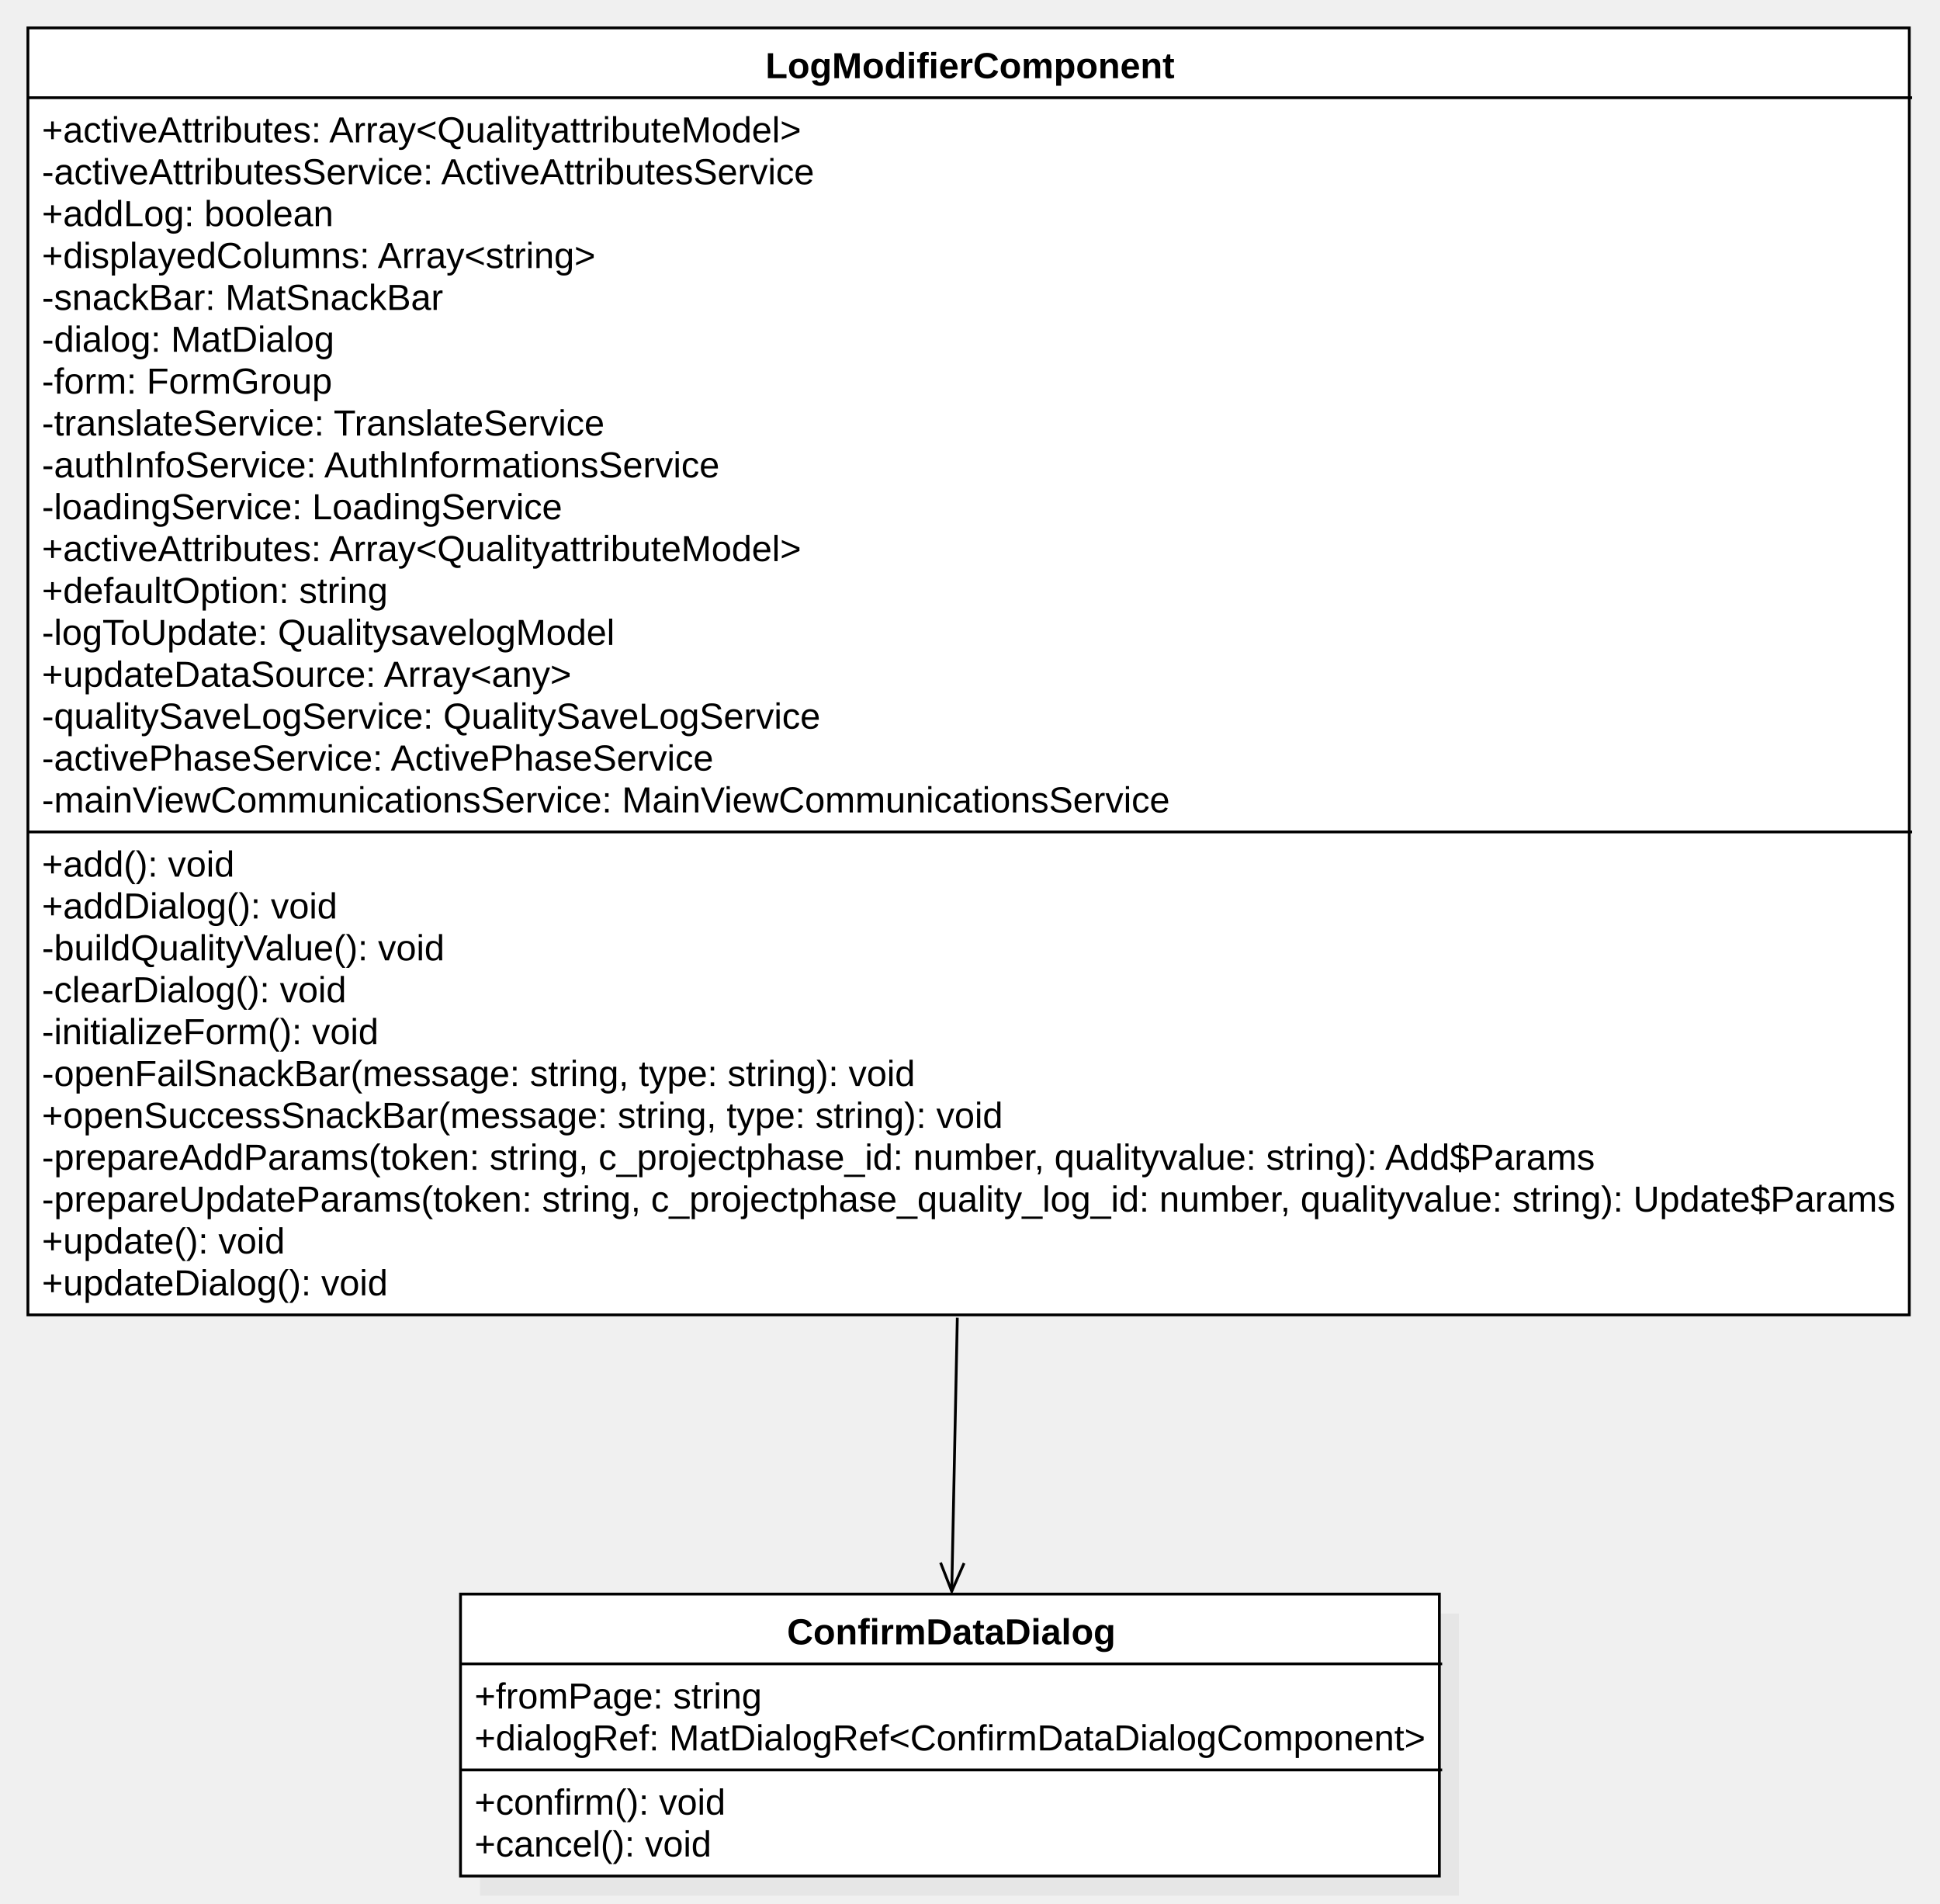
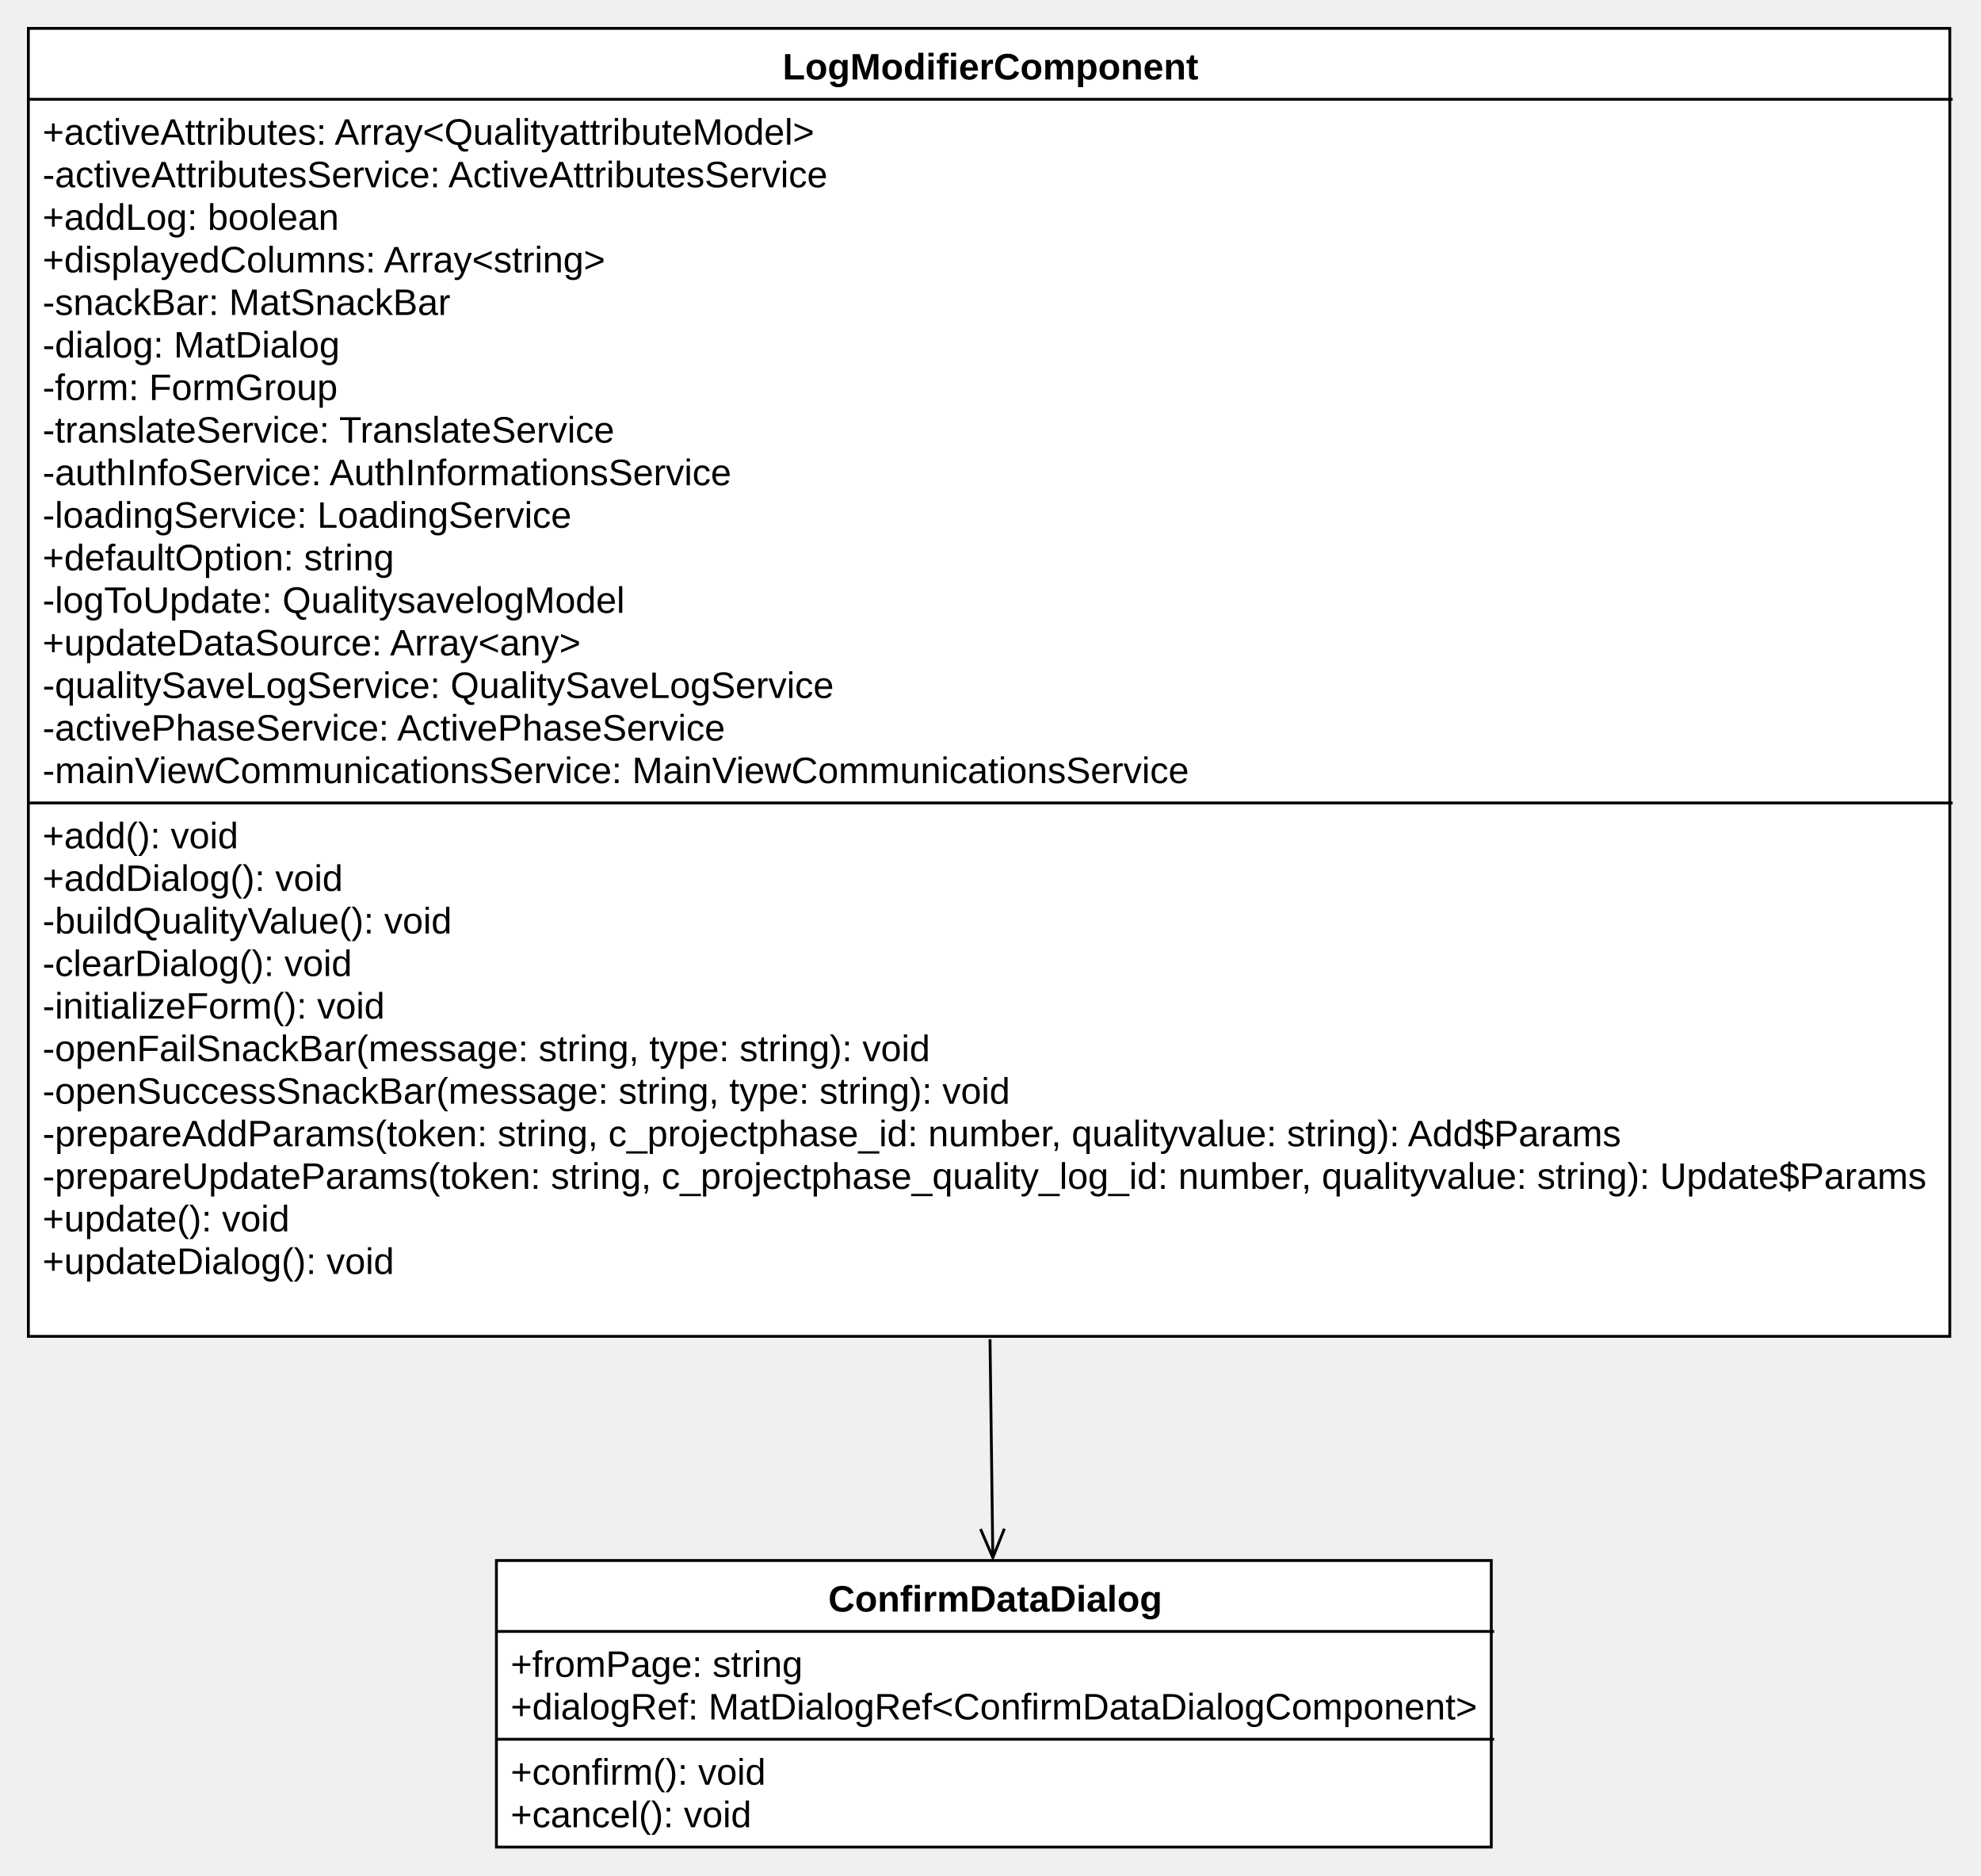
- <svg xmlns="http://www.w3.org/2000/svg" version="1.1" width="695.085" height="682">
+ <svg xmlns="http://www.w3.org/2000/svg" version="1.1" width="698.348" height="661">
  <defs />
  <g>
    <g>
-       <rect fill="#ffffff" stroke="none" x="1165" y="607" width="674.085" height="461" transform="matrix(1 0 0 1 -1155 -597)" />
-     </g>
-     <g>
-       <path fill="none" stroke="#000000" paint-order="fill stroke markers" d=" M 10 10 L 684.085 10 L 684.085 471 L 10 471 L 10 10 Z Z" stroke-miterlimit="10" stroke-dasharray="" />
-     </g>
-     <g>
-       <path fill="none" stroke="#000000" paint-order="fill stroke markers" d=" M 10 35 L 685.085 35" stroke-miterlimit="10" stroke-dasharray="" />
-     </g>
-     <g>
-       <path fill="none" stroke="#000000" paint-order="fill stroke markers" d=" M 10 298 L 685.085 298" stroke-miterlimit="10" stroke-dasharray="" />
-     </g>
-     <g>
-       <g>
-         <path fill="none" stroke="none" />
-         <text fill="#000000" stroke="none" font-family="Arial" font-size="13px" font-style="normal" font-weight="bold" text-decoration="undefined" x="1502.543" y="620.5" text-anchor="middle" dominant-baseline="central" transform="matrix(1 0 0 1 -1155 -597)">LogModifierComponent</text>
-       </g>
-     </g>
-     <g>
-       <g>
-         <path fill="none" stroke="none" />
-         <text fill="#000000" stroke="none" font-family="Arial" font-size="13px" font-style="normal" font-weight="normal" text-decoration="undefined" x="1170" y="643.5" text-anchor="start" dominant-baseline="central" transform="matrix(1 0 0 1 -1155 -597)">+activeAttributes: Array&lt;QualityattributeModel&gt;</text>
-       </g>
-     </g>
-     <g>
-       <g>
-         <path fill="none" stroke="none" />
-         <text fill="#000000" stroke="none" font-family="Arial" font-size="13px" font-style="normal" font-weight="normal" text-decoration="undefined" x="1170" y="658.5" text-anchor="start" dominant-baseline="central" transform="matrix(1 0 0 1 -1155 -597)">-activeAttributesService: ActiveAttributesService</text>
-       </g>
-     </g>
-     <g>
-       <g>
-         <path fill="none" stroke="none" />
-         <text fill="#000000" stroke="none" font-family="Arial" font-size="13px" font-style="normal" font-weight="normal" text-decoration="undefined" x="1170" y="673.5" text-anchor="start" dominant-baseline="central" transform="matrix(1 0 0 1 -1155 -597)">+addLog: boolean</text>
-       </g>
-     </g>
-     <g>
-       <g>
-         <path fill="none" stroke="none" />
-         <text fill="#000000" stroke="none" font-family="Arial" font-size="13px" font-style="normal" font-weight="normal" text-decoration="undefined" x="1170" y="688.5" text-anchor="start" dominant-baseline="central" transform="matrix(1 0 0 1 -1155 -597)">+displayedColumns: Array&lt;string&gt;</text>
-       </g>
-     </g>
-     <g>
-       <g>
-         <path fill="none" stroke="none" />
-         <text fill="#000000" stroke="none" font-family="Arial" font-size="13px" font-style="normal" font-weight="normal" text-decoration="undefined" x="1170" y="703.5" text-anchor="start" dominant-baseline="central" transform="matrix(1 0 0 1 -1155 -597)">-snackBar: MatSnackBar</text>
-       </g>
-     </g>
-     <g>
-       <g>
-         <path fill="none" stroke="none" />
-         <text fill="#000000" stroke="none" font-family="Arial" font-size="13px" font-style="normal" font-weight="normal" text-decoration="undefined" x="1170" y="718.5" text-anchor="start" dominant-baseline="central" transform="matrix(1 0 0 1 -1155 -597)">-dialog: MatDialog</text>
-       </g>
-     </g>
-     <g>
-       <g>
-         <path fill="none" stroke="none" />
-         <text fill="#000000" stroke="none" font-family="Arial" font-size="13px" font-style="normal" font-weight="normal" text-decoration="undefined" x="1170" y="733.5" text-anchor="start" dominant-baseline="central" transform="matrix(1 0 0 1 -1155 -597)">-form: FormGroup</text>
-       </g>
-     </g>
-     <g>
-       <g>
-         <path fill="none" stroke="none" />
-         <text fill="#000000" stroke="none" font-family="Arial" font-size="13px" font-style="normal" font-weight="normal" text-decoration="undefined" x="1170" y="748.5" text-anchor="start" dominant-baseline="central" transform="matrix(1 0 0 1 -1155 -597)">-translateService: TranslateService</text>
-       </g>
-     </g>
-     <g>
-       <g>
-         <path fill="none" stroke="none" />
-         <text fill="#000000" stroke="none" font-family="Arial" font-size="13px" font-style="normal" font-weight="normal" text-decoration="undefined" x="1170" y="763.5" text-anchor="start" dominant-baseline="central" transform="matrix(1 0 0 1 -1155 -597)">-authInfoService: AuthInformationsService</text>
-       </g>
-     </g>
-     <g>
-       <g>
-         <path fill="none" stroke="none" />
-         <text fill="#000000" stroke="none" font-family="Arial" font-size="13px" font-style="normal" font-weight="normal" text-decoration="undefined" x="1170" y="778.5" text-anchor="start" dominant-baseline="central" transform="matrix(1 0 0 1 -1155 -597)">-loadingService: LoadingService</text>
-       </g>
-     </g>
-     <g>
-       <g>
-         <path fill="none" stroke="none" />
-         <text fill="#000000" stroke="none" font-family="Arial" font-size="13px" font-style="normal" font-weight="normal" text-decoration="undefined" x="1170" y="793.5" text-anchor="start" dominant-baseline="central" transform="matrix(1 0 0 1 -1155 -597)">+activeAttributes: Array&lt;QualityattributeModel&gt;</text>
-       </g>
-     </g>
-     <g>
-       <g>
-         <path fill="none" stroke="none" />
-         <text fill="#000000" stroke="none" font-family="Arial" font-size="13px" font-style="normal" font-weight="normal" text-decoration="undefined" x="1170" y="808.5" text-anchor="start" dominant-baseline="central" transform="matrix(1 0 0 1 -1155 -597)">+defaultOption: string</text>
-       </g>
-     </g>
-     <g>
-       <g>
-         <path fill="none" stroke="none" />
-         <text fill="#000000" stroke="none" font-family="Arial" font-size="13px" font-style="normal" font-weight="normal" text-decoration="undefined" x="1170" y="823.5" text-anchor="start" dominant-baseline="central" transform="matrix(1 0 0 1 -1155 -597)">-logToUpdate: QualitysavelogModel</text>
-       </g>
-     </g>
-     <g>
-       <g>
-         <path fill="none" stroke="none" />
-         <text fill="#000000" stroke="none" font-family="Arial" font-size="13px" font-style="normal" font-weight="normal" text-decoration="undefined" x="1170" y="838.5" text-anchor="start" dominant-baseline="central" transform="matrix(1 0 0 1 -1155 -597)">+updateDataSource: Array&lt;any&gt;</text>
-       </g>
-     </g>
-     <g>
-       <g>
-         <path fill="none" stroke="none" />
-         <text fill="#000000" stroke="none" font-family="Arial" font-size="13px" font-style="normal" font-weight="normal" text-decoration="undefined" x="1170" y="853.5" text-anchor="start" dominant-baseline="central" transform="matrix(1 0 0 1 -1155 -597)">-qualitySaveLogService: QualitySaveLogService</text>
-       </g>
-     </g>
-     <g>
-       <g>
-         <path fill="none" stroke="none" />
-         <text fill="#000000" stroke="none" font-family="Arial" font-size="13px" font-style="normal" font-weight="normal" text-decoration="undefined" x="1170" y="868.5" text-anchor="start" dominant-baseline="central" transform="matrix(1 0 0 1 -1155 -597)">-activePhaseService: ActivePhaseService</text>
-       </g>
-     </g>
-     <g>
-       <g>
-         <path fill="none" stroke="none" />
-         <text fill="#000000" stroke="none" font-family="Arial" font-size="13px" font-style="normal" font-weight="normal" text-decoration="undefined" x="1170" y="883.5" text-anchor="start" dominant-baseline="central" transform="matrix(1 0 0 1 -1155 -597)">-mainViewCommunicationsService: MainViewCommunicationsService</text>
-       </g>
-     </g>
-     <g>
-       <g>
-         <path fill="none" stroke="none" />
-         <text fill="#000000" stroke="none" font-family="Arial" font-size="13px" font-style="normal" font-weight="normal" text-decoration="undefined" x="1170" y="906.5" text-anchor="start" dominant-baseline="central" transform="matrix(1 0 0 1 -1155 -597)">+add(): void</text>
-       </g>
-     </g>
-     <g>
-       <g>
-         <path fill="none" stroke="none" />
-         <text fill="#000000" stroke="none" font-family="Arial" font-size="13px" font-style="normal" font-weight="normal" text-decoration="undefined" x="1170" y="921.5" text-anchor="start" dominant-baseline="central" transform="matrix(1 0 0 1 -1155 -597)">+addDialog(): void</text>
-       </g>
-     </g>
-     <g>
-       <g>
-         <path fill="none" stroke="none" />
-         <text fill="#000000" stroke="none" font-family="Arial" font-size="13px" font-style="normal" font-weight="normal" text-decoration="undefined" x="1170" y="936.5" text-anchor="start" dominant-baseline="central" transform="matrix(1 0 0 1 -1155 -597)">-buildQualityValue(): void</text>
-       </g>
-     </g>
-     <g>
-       <g>
-         <path fill="none" stroke="none" />
-         <text fill="#000000" stroke="none" font-family="Arial" font-size="13px" font-style="normal" font-weight="normal" text-decoration="undefined" x="1170" y="951.5" text-anchor="start" dominant-baseline="central" transform="matrix(1 0 0 1 -1155 -597)">-clearDialog(): void</text>
-       </g>
-     </g>
-     <g>
-       <g>
-         <path fill="none" stroke="none" />
-         <text fill="#000000" stroke="none" font-family="Arial" font-size="13px" font-style="normal" font-weight="normal" text-decoration="undefined" x="1170" y="966.5" text-anchor="start" dominant-baseline="central" transform="matrix(1 0 0 1 -1155 -597)">-initializeForm(): void</text>
-       </g>
-     </g>
-     <g>
-       <g>
-         <path fill="none" stroke="none" />
-         <text fill="#000000" stroke="none" font-family="Arial" font-size="13px" font-style="normal" font-weight="normal" text-decoration="undefined" x="1170" y="981.5" text-anchor="start" dominant-baseline="central" transform="matrix(1 0 0 1 -1155 -597)">-openFailSnackBar(message: string, type: string): void</text>
-       </g>
-     </g>
-     <g>
-       <g>
-         <path fill="none" stroke="none" />
-         <text fill="#000000" stroke="none" font-family="Arial" font-size="13px" font-style="normal" font-weight="normal" text-decoration="undefined" x="1170" y="996.5" text-anchor="start" dominant-baseline="central" transform="matrix(1 0 0 1 -1155 -597)">+openSuccessSnackBar(message: string, type: string): void</text>
-       </g>
-     </g>
-     <g>
-       <g>
-         <path fill="none" stroke="none" />
-         <text fill="#000000" stroke="none" font-family="Arial" font-size="13px" font-style="normal" font-weight="normal" text-decoration="undefined" x="1170" y="1011.5" text-anchor="start" dominant-baseline="central" transform="matrix(1 0 0 1 -1155 -597)">-prepareAddParams(token: string, c_projectphase_id: number, qualityvalue: string): Add$Params</text>
-       </g>
-     </g>
-     <g>
-       <g>
-         <path fill="none" stroke="none" />
-         <text fill="#000000" stroke="none" font-family="Arial" font-size="13px" font-style="normal" font-weight="normal" text-decoration="undefined" x="1170" y="1026.5" text-anchor="start" dominant-baseline="central" transform="matrix(1 0 0 1 -1155 -597)">-prepareUpdateParams(token: string, c_projectphase_quality_log_id: number, qualityvalue: string): Update$Params</text>
-       </g>
-     </g>
-     <g>
-       <g>
-         <path fill="none" stroke="none" />
-         <text fill="#000000" stroke="none" font-family="Arial" font-size="13px" font-style="normal" font-weight="normal" text-decoration="undefined" x="1170" y="1041.5" text-anchor="start" dominant-baseline="central" transform="matrix(1 0 0 1 -1155 -597)">+update(): void</text>
-       </g>
-     </g>
-     <g>
-       <g>
-         <path fill="none" stroke="none" />
-         <text fill="#000000" stroke="none" font-family="Arial" font-size="13px" font-style="normal" font-weight="normal" text-decoration="undefined" x="1170" y="1056.5" text-anchor="start" dominant-baseline="central" transform="matrix(1 0 0 1 -1155 -597)">+updateDialog(): void</text>
-       </g>
-     </g>
-     <g>
-       <path fill="none" stroke="#000000" paint-order="fill stroke markers" d=" M 343 472 L 341 570" stroke-miterlimit="10" stroke-dasharray="" />
-     </g>
-     <g>
-       <path fill="none" stroke="#000000" paint-order="fill stroke markers" d=" M 336.999 559.754 L 341 570 L 345.416 559.925" stroke-miterlimit="10" stroke-dasharray="" />
-     </g>
-     <g>
-       <rect fill="#C0C0C0" stroke="none" x="1327" y="1175" width="350.71" height="101" transform="matrix(1 0 0 1 -1155 -597)" fill-opacity="0.2" />
-     </g>
-     <g>
-       <rect fill="#ffffff" stroke="none" x="1320" y="1168" width="350.71" height="101" transform="matrix(1 0 0 1 -1155 -597)" />
-     </g>
-     <g>
-       <path fill="none" stroke="#000000" paint-order="fill stroke markers" d=" M 165 571 L 515.71 571 L 515.71 672 L 165 672 L 165 571 Z Z" stroke-miterlimit="10" stroke-dasharray="" />
-     </g>
-     <g>
-       <path fill="none" stroke="#000000" paint-order="fill stroke markers" d=" M 165 596 L 516.71 596" stroke-miterlimit="10" stroke-dasharray="" />
-     </g>
-     <g>
-       <path fill="none" stroke="#000000" paint-order="fill stroke markers" d=" M 165 634 L 516.71 634" stroke-miterlimit="10" stroke-dasharray="" />
-     </g>
-     <g>
-       <g>
-         <path fill="none" stroke="none" />
-         <text fill="#000000" stroke="none" font-family="Arial" font-size="13px" font-style="normal" font-weight="bold" text-decoration="undefined" x="1495.855" y="1181.5" text-anchor="middle" dominant-baseline="central" transform="matrix(1 0 0 1 -1155 -597)">ConfirmDataDialog</text>
-       </g>
-     </g>
-     <g>
-       <g>
-         <path fill="none" stroke="none" />
-         <text fill="#000000" stroke="none" font-family="Arial" font-size="13px" font-style="normal" font-weight="normal" text-decoration="undefined" x="1325" y="1204.5" text-anchor="start" dominant-baseline="central" transform="matrix(1 0 0 1 -1155 -597)">+fromPage: string</text>
-       </g>
-     </g>
-     <g>
-       <g>
-         <path fill="none" stroke="none" />
-         <text fill="#000000" stroke="none" font-family="Arial" font-size="13px" font-style="normal" font-weight="normal" text-decoration="undefined" x="1325" y="1219.5" text-anchor="start" dominant-baseline="central" transform="matrix(1 0 0 1 -1155 -597)">+dialogRef: MatDialogRef&lt;ConfirmDataDialogComponent&gt;</text>
-       </g>
-     </g>
-     <g>
-       <g>
-         <path fill="none" stroke="none" />
-         <text fill="#000000" stroke="none" font-family="Arial" font-size="13px" font-style="normal" font-weight="normal" text-decoration="undefined" x="1325" y="1242.5" text-anchor="start" dominant-baseline="central" transform="matrix(1 0 0 1 -1155 -597)">+confirm(): void</text>
-       </g>
-     </g>
-     <g>
-       <g>
-         <path fill="none" stroke="none" />
-         <text fill="#000000" stroke="none" font-family="Arial" font-size="13px" font-style="normal" font-weight="normal" text-decoration="undefined" x="1325" y="1257.5" text-anchor="start" dominant-baseline="central" transform="matrix(1 0 0 1 -1155 -597)">+cancel(): void</text>
+       <rect fill="#ffffff" stroke="none" x="795" y="316" width="677.348" height="461" transform="matrix(1 0 0 1 -785 -306)" />
+     </g>
+     <g>
+       <path fill="none" stroke="#000000" paint-order="fill stroke markers" d=" M 10 10 L 687.348 10 L 687.348 471 L 10 471 L 10 10 Z Z" stroke-miterlimit="10" stroke-dasharray="" />
+     </g>
+     <g>
+       <path fill="none" stroke="#000000" paint-order="fill stroke markers" d=" M 10 35 L 688.348 35" stroke-miterlimit="10" stroke-dasharray="" />
+     </g>
+     <g>
+       <path fill="none" stroke="#000000" paint-order="fill stroke markers" d=" M 10 283 L 688.348 283" stroke-miterlimit="10" stroke-dasharray="" />
+     </g>
+     <g>
+       <g>
+         <path fill="none" stroke="none" />
+         <text fill="#000000" stroke="none" font-family="Arial" font-size="13px" font-style="normal" font-weight="bold" text-decoration="undefined" x="1134.174" y="329.5" text-anchor="middle" dominant-baseline="central" transform="matrix(1 0 0 1 -785 -306)">LogModifierComponent</text>
+       </g>
+     </g>
+     <g>
+       <g>
+         <path fill="none" stroke="none" />
+         <text fill="#000000" stroke="none" font-family="Arial" font-size="13px" font-style="normal" font-weight="normal" text-decoration="undefined" x="800" y="352.5" text-anchor="start" dominant-baseline="central" transform="matrix(1 0 0 1 -785 -306)">+activeAttributes: Array&lt;QualityattributeModel&gt;</text>
+       </g>
+     </g>
+     <g>
+       <g>
+         <path fill="none" stroke="none" />
+         <text fill="#000000" stroke="none" font-family="Arial" font-size="13px" font-style="normal" font-weight="normal" text-decoration="undefined" x="800" y="367.5" text-anchor="start" dominant-baseline="central" transform="matrix(1 0 0 1 -785 -306)">-activeAttributesService: ActiveAttributesService</text>
+       </g>
+     </g>
+     <g>
+       <g>
+         <path fill="none" stroke="none" />
+         <text fill="#000000" stroke="none" font-family="Arial" font-size="13px" font-style="normal" font-weight="normal" text-decoration="undefined" x="800" y="382.5" text-anchor="start" dominant-baseline="central" transform="matrix(1 0 0 1 -785 -306)">+addLog: boolean</text>
+       </g>
+     </g>
+     <g>
+       <g>
+         <path fill="none" stroke="none" />
+         <text fill="#000000" stroke="none" font-family="Arial" font-size="13px" font-style="normal" font-weight="normal" text-decoration="undefined" x="800" y="397.5" text-anchor="start" dominant-baseline="central" transform="matrix(1 0 0 1 -785 -306)">+displayedColumns: Array&lt;string&gt;</text>
+       </g>
+     </g>
+     <g>
+       <g>
+         <path fill="none" stroke="none" />
+         <text fill="#000000" stroke="none" font-family="Arial" font-size="13px" font-style="normal" font-weight="normal" text-decoration="undefined" x="800" y="412.5" text-anchor="start" dominant-baseline="central" transform="matrix(1 0 0 1 -785 -306)">-snackBar: MatSnackBar</text>
+       </g>
+     </g>
+     <g>
+       <g>
+         <path fill="none" stroke="none" />
+         <text fill="#000000" stroke="none" font-family="Arial" font-size="13px" font-style="normal" font-weight="normal" text-decoration="undefined" x="800" y="427.5" text-anchor="start" dominant-baseline="central" transform="matrix(1 0 0 1 -785 -306)">-dialog: MatDialog</text>
+       </g>
+     </g>
+     <g>
+       <g>
+         <path fill="none" stroke="none" />
+         <text fill="#000000" stroke="none" font-family="Arial" font-size="13px" font-style="normal" font-weight="normal" text-decoration="undefined" x="800" y="442.5" text-anchor="start" dominant-baseline="central" transform="matrix(1 0 0 1 -785 -306)">-form: FormGroup</text>
+       </g>
+     </g>
+     <g>
+       <g>
+         <path fill="none" stroke="none" />
+         <text fill="#000000" stroke="none" font-family="Arial" font-size="13px" font-style="normal" font-weight="normal" text-decoration="undefined" x="800" y="457.5" text-anchor="start" dominant-baseline="central" transform="matrix(1 0 0 1 -785 -306)">-translateService: TranslateService</text>
+       </g>
+     </g>
+     <g>
+       <g>
+         <path fill="none" stroke="none" />
+         <text fill="#000000" stroke="none" font-family="Arial" font-size="13px" font-style="normal" font-weight="normal" text-decoration="undefined" x="800" y="472.5" text-anchor="start" dominant-baseline="central" transform="matrix(1 0 0 1 -785 -306)">-authInfoService: AuthInformationsService</text>
+       </g>
+     </g>
+     <g>
+       <g>
+         <path fill="none" stroke="none" />
+         <text fill="#000000" stroke="none" font-family="Arial" font-size="13px" font-style="normal" font-weight="normal" text-decoration="undefined" x="800" y="487.5" text-anchor="start" dominant-baseline="central" transform="matrix(1 0 0 1 -785 -306)">-loadingService: LoadingService</text>
+       </g>
+     </g>
+     <g>
+       <g>
+         <path fill="none" stroke="none" />
+         <text fill="#000000" stroke="none" font-family="Arial" font-size="13px" font-style="normal" font-weight="normal" text-decoration="undefined" x="800" y="502.5" text-anchor="start" dominant-baseline="central" transform="matrix(1 0 0 1 -785 -306)">+defaultOption: string</text>
+       </g>
+     </g>
+     <g>
+       <g>
+         <path fill="none" stroke="none" />
+         <text fill="#000000" stroke="none" font-family="Arial" font-size="13px" font-style="normal" font-weight="normal" text-decoration="undefined" x="800" y="517.5" text-anchor="start" dominant-baseline="central" transform="matrix(1 0 0 1 -785 -306)">-logToUpdate: QualitysavelogModel</text>
+       </g>
+     </g>
+     <g>
+       <g>
+         <path fill="none" stroke="none" />
+         <text fill="#000000" stroke="none" font-family="Arial" font-size="13px" font-style="normal" font-weight="normal" text-decoration="undefined" x="800" y="532.5" text-anchor="start" dominant-baseline="central" transform="matrix(1 0 0 1 -785 -306)">+updateDataSource: Array&lt;any&gt;</text>
+       </g>
+     </g>
+     <g>
+       <g>
+         <path fill="none" stroke="none" />
+         <text fill="#000000" stroke="none" font-family="Arial" font-size="13px" font-style="normal" font-weight="normal" text-decoration="undefined" x="800" y="547.5" text-anchor="start" dominant-baseline="central" transform="matrix(1 0 0 1 -785 -306)">-qualitySaveLogService: QualitySaveLogService</text>
+       </g>
+     </g>
+     <g>
+       <g>
+         <path fill="none" stroke="none" />
+         <text fill="#000000" stroke="none" font-family="Arial" font-size="13px" font-style="normal" font-weight="normal" text-decoration="undefined" x="800" y="562.5" text-anchor="start" dominant-baseline="central" transform="matrix(1 0 0 1 -785 -306)">-activePhaseService: ActivePhaseService</text>
+       </g>
+     </g>
+     <g>
+       <g>
+         <path fill="none" stroke="none" />
+         <text fill="#000000" stroke="none" font-family="Arial" font-size="13px" font-style="normal" font-weight="normal" text-decoration="undefined" x="800" y="577.5" text-anchor="start" dominant-baseline="central" transform="matrix(1 0 0 1 -785 -306)">-mainViewCommunicationsService: MainViewCommunicationsService</text>
+       </g>
+     </g>
+     <g>
+       <g>
+         <path fill="none" stroke="none" />
+         <text fill="#000000" stroke="none" font-family="Arial" font-size="13px" font-style="normal" font-weight="normal" text-decoration="undefined" x="800" y="600.5" text-anchor="start" dominant-baseline="central" transform="matrix(1 0 0 1 -785 -306)">+add(): void</text>
+       </g>
+     </g>
+     <g>
+       <g>
+         <path fill="none" stroke="none" />
+         <text fill="#000000" stroke="none" font-family="Arial" font-size="13px" font-style="normal" font-weight="normal" text-decoration="undefined" x="800" y="615.5" text-anchor="start" dominant-baseline="central" transform="matrix(1 0 0 1 -785 -306)">+addDialog(): void</text>
+       </g>
+     </g>
+     <g>
+       <g>
+         <path fill="none" stroke="none" />
+         <text fill="#000000" stroke="none" font-family="Arial" font-size="13px" font-style="normal" font-weight="normal" text-decoration="undefined" x="800" y="630.5" text-anchor="start" dominant-baseline="central" transform="matrix(1 0 0 1 -785 -306)">-buildQualityValue(): void</text>
+       </g>
+     </g>
+     <g>
+       <g>
+         <path fill="none" stroke="none" />
+         <text fill="#000000" stroke="none" font-family="Arial" font-size="13px" font-style="normal" font-weight="normal" text-decoration="undefined" x="800" y="645.5" text-anchor="start" dominant-baseline="central" transform="matrix(1 0 0 1 -785 -306)">-clearDialog(): void</text>
+       </g>
+     </g>
+     <g>
+       <g>
+         <path fill="none" stroke="none" />
+         <text fill="#000000" stroke="none" font-family="Arial" font-size="13px" font-style="normal" font-weight="normal" text-decoration="undefined" x="800" y="660.5" text-anchor="start" dominant-baseline="central" transform="matrix(1 0 0 1 -785 -306)">-initializeForm(): void</text>
+       </g>
+     </g>
+     <g>
+       <g>
+         <path fill="none" stroke="none" />
+         <text fill="#000000" stroke="none" font-family="Arial" font-size="13px" font-style="normal" font-weight="normal" text-decoration="undefined" x="800" y="675.5" text-anchor="start" dominant-baseline="central" transform="matrix(1 0 0 1 -785 -306)">-openFailSnackBar(message: string, type: string): void</text>
+       </g>
+     </g>
+     <g>
+       <g>
+         <path fill="none" stroke="none" />
+         <text fill="#000000" stroke="none" font-family="Arial" font-size="13px" font-style="normal" font-weight="normal" text-decoration="undefined" x="800" y="690.5" text-anchor="start" dominant-baseline="central" transform="matrix(1 0 0 1 -785 -306)">-openSuccessSnackBar(message: string, type: string): void</text>
+       </g>
+     </g>
+     <g>
+       <g>
+         <path fill="none" stroke="none" />
+         <text fill="#000000" stroke="none" font-family="Arial" font-size="13px" font-style="normal" font-weight="normal" text-decoration="undefined" x="800" y="705.5" text-anchor="start" dominant-baseline="central" transform="matrix(1 0 0 1 -785 -306)">-prepareAddParams(token: string, c_projectphase_id: number, qualityvalue: string): Add$Params</text>
+       </g>
+     </g>
+     <g>
+       <g>
+         <path fill="none" stroke="none" />
+         <text fill="#000000" stroke="none" font-family="Arial" font-size="13px" font-style="normal" font-weight="normal" text-decoration="undefined" x="800" y="720.5" text-anchor="start" dominant-baseline="central" transform="matrix(1 0 0 1 -785 -306)">-prepareUpdateParams(token: string, c_projectphase_quality_log_id: number, qualityvalue: string): Update$Params</text>
+       </g>
+     </g>
+     <g>
+       <g>
+         <path fill="none" stroke="none" />
+         <text fill="#000000" stroke="none" font-family="Arial" font-size="13px" font-style="normal" font-weight="normal" text-decoration="undefined" x="800" y="735.5" text-anchor="start" dominant-baseline="central" transform="matrix(1 0 0 1 -785 -306)">+update(): void</text>
+       </g>
+     </g>
+     <g>
+       <g>
+         <path fill="none" stroke="none" />
+         <text fill="#000000" stroke="none" font-family="Arial" font-size="13px" font-style="normal" font-weight="normal" text-decoration="undefined" x="800" y="750.5" text-anchor="start" dominant-baseline="central" transform="matrix(1 0 0 1 -785 -306)">+updateDialog(): void</text>
+       </g>
+     </g>
+     <g>
+       <path fill="none" stroke="#000000" paint-order="fill stroke markers" d=" M 349 472 L 350 549" stroke-miterlimit="10" stroke-dasharray="" />
+     </g>
+     <g>
+       <path fill="none" stroke="#000000" paint-order="fill stroke markers" d=" M 345.659 538.893 L 350 549 L 354.077 538.784" stroke-miterlimit="10" stroke-dasharray="" />
+     </g>
+     <g>
+       <rect fill="#ffffff" stroke="none" x="960" y="856" width="350.71" height="101" transform="matrix(1 0 0 1 -785 -306)" />
+     </g>
+     <g>
+       <path fill="none" stroke="#000000" paint-order="fill stroke markers" d=" M 175 550 L 525.71 550 L 525.71 651 L 175 651 L 175 550 Z Z" stroke-miterlimit="10" stroke-dasharray="" />
+     </g>
+     <g>
+       <path fill="none" stroke="#000000" paint-order="fill stroke markers" d=" M 175 575 L 526.71 575" stroke-miterlimit="10" stroke-dasharray="" />
+     </g>
+     <g>
+       <path fill="none" stroke="#000000" paint-order="fill stroke markers" d=" M 175 613 L 526.71 613" stroke-miterlimit="10" stroke-dasharray="" />
+     </g>
+     <g>
+       <g>
+         <path fill="none" stroke="none" />
+         <text fill="#000000" stroke="none" font-family="Arial" font-size="13px" font-style="normal" font-weight="bold" text-decoration="undefined" x="1135.855" y="869.5" text-anchor="middle" dominant-baseline="central" transform="matrix(1 0 0 1 -785 -306)">ConfirmDataDialog</text>
+       </g>
+     </g>
+     <g>
+       <g>
+         <path fill="none" stroke="none" />
+         <text fill="#000000" stroke="none" font-family="Arial" font-size="13px" font-style="normal" font-weight="normal" text-decoration="undefined" x="965" y="892.5" text-anchor="start" dominant-baseline="central" transform="matrix(1 0 0 1 -785 -306)">+fromPage: string</text>
+       </g>
+     </g>
+     <g>
+       <g>
+         <path fill="none" stroke="none" />
+         <text fill="#000000" stroke="none" font-family="Arial" font-size="13px" font-style="normal" font-weight="normal" text-decoration="undefined" x="965" y="907.5" text-anchor="start" dominant-baseline="central" transform="matrix(1 0 0 1 -785 -306)">+dialogRef: MatDialogRef&lt;ConfirmDataDialogComponent&gt;</text>
+       </g>
+     </g>
+     <g>
+       <g>
+         <path fill="none" stroke="none" />
+         <text fill="#000000" stroke="none" font-family="Arial" font-size="13px" font-style="normal" font-weight="normal" text-decoration="undefined" x="965" y="930.5" text-anchor="start" dominant-baseline="central" transform="matrix(1 0 0 1 -785 -306)">+confirm(): void</text>
+       </g>
+     </g>
+     <g>
+       <g>
+         <path fill="none" stroke="none" />
+         <text fill="#000000" stroke="none" font-family="Arial" font-size="13px" font-style="normal" font-weight="normal" text-decoration="undefined" x="965" y="945.5" text-anchor="start" dominant-baseline="central" transform="matrix(1 0 0 1 -785 -306)">+cancel(): void</text>
      </g>
    </g>
  </g>
</svg>
